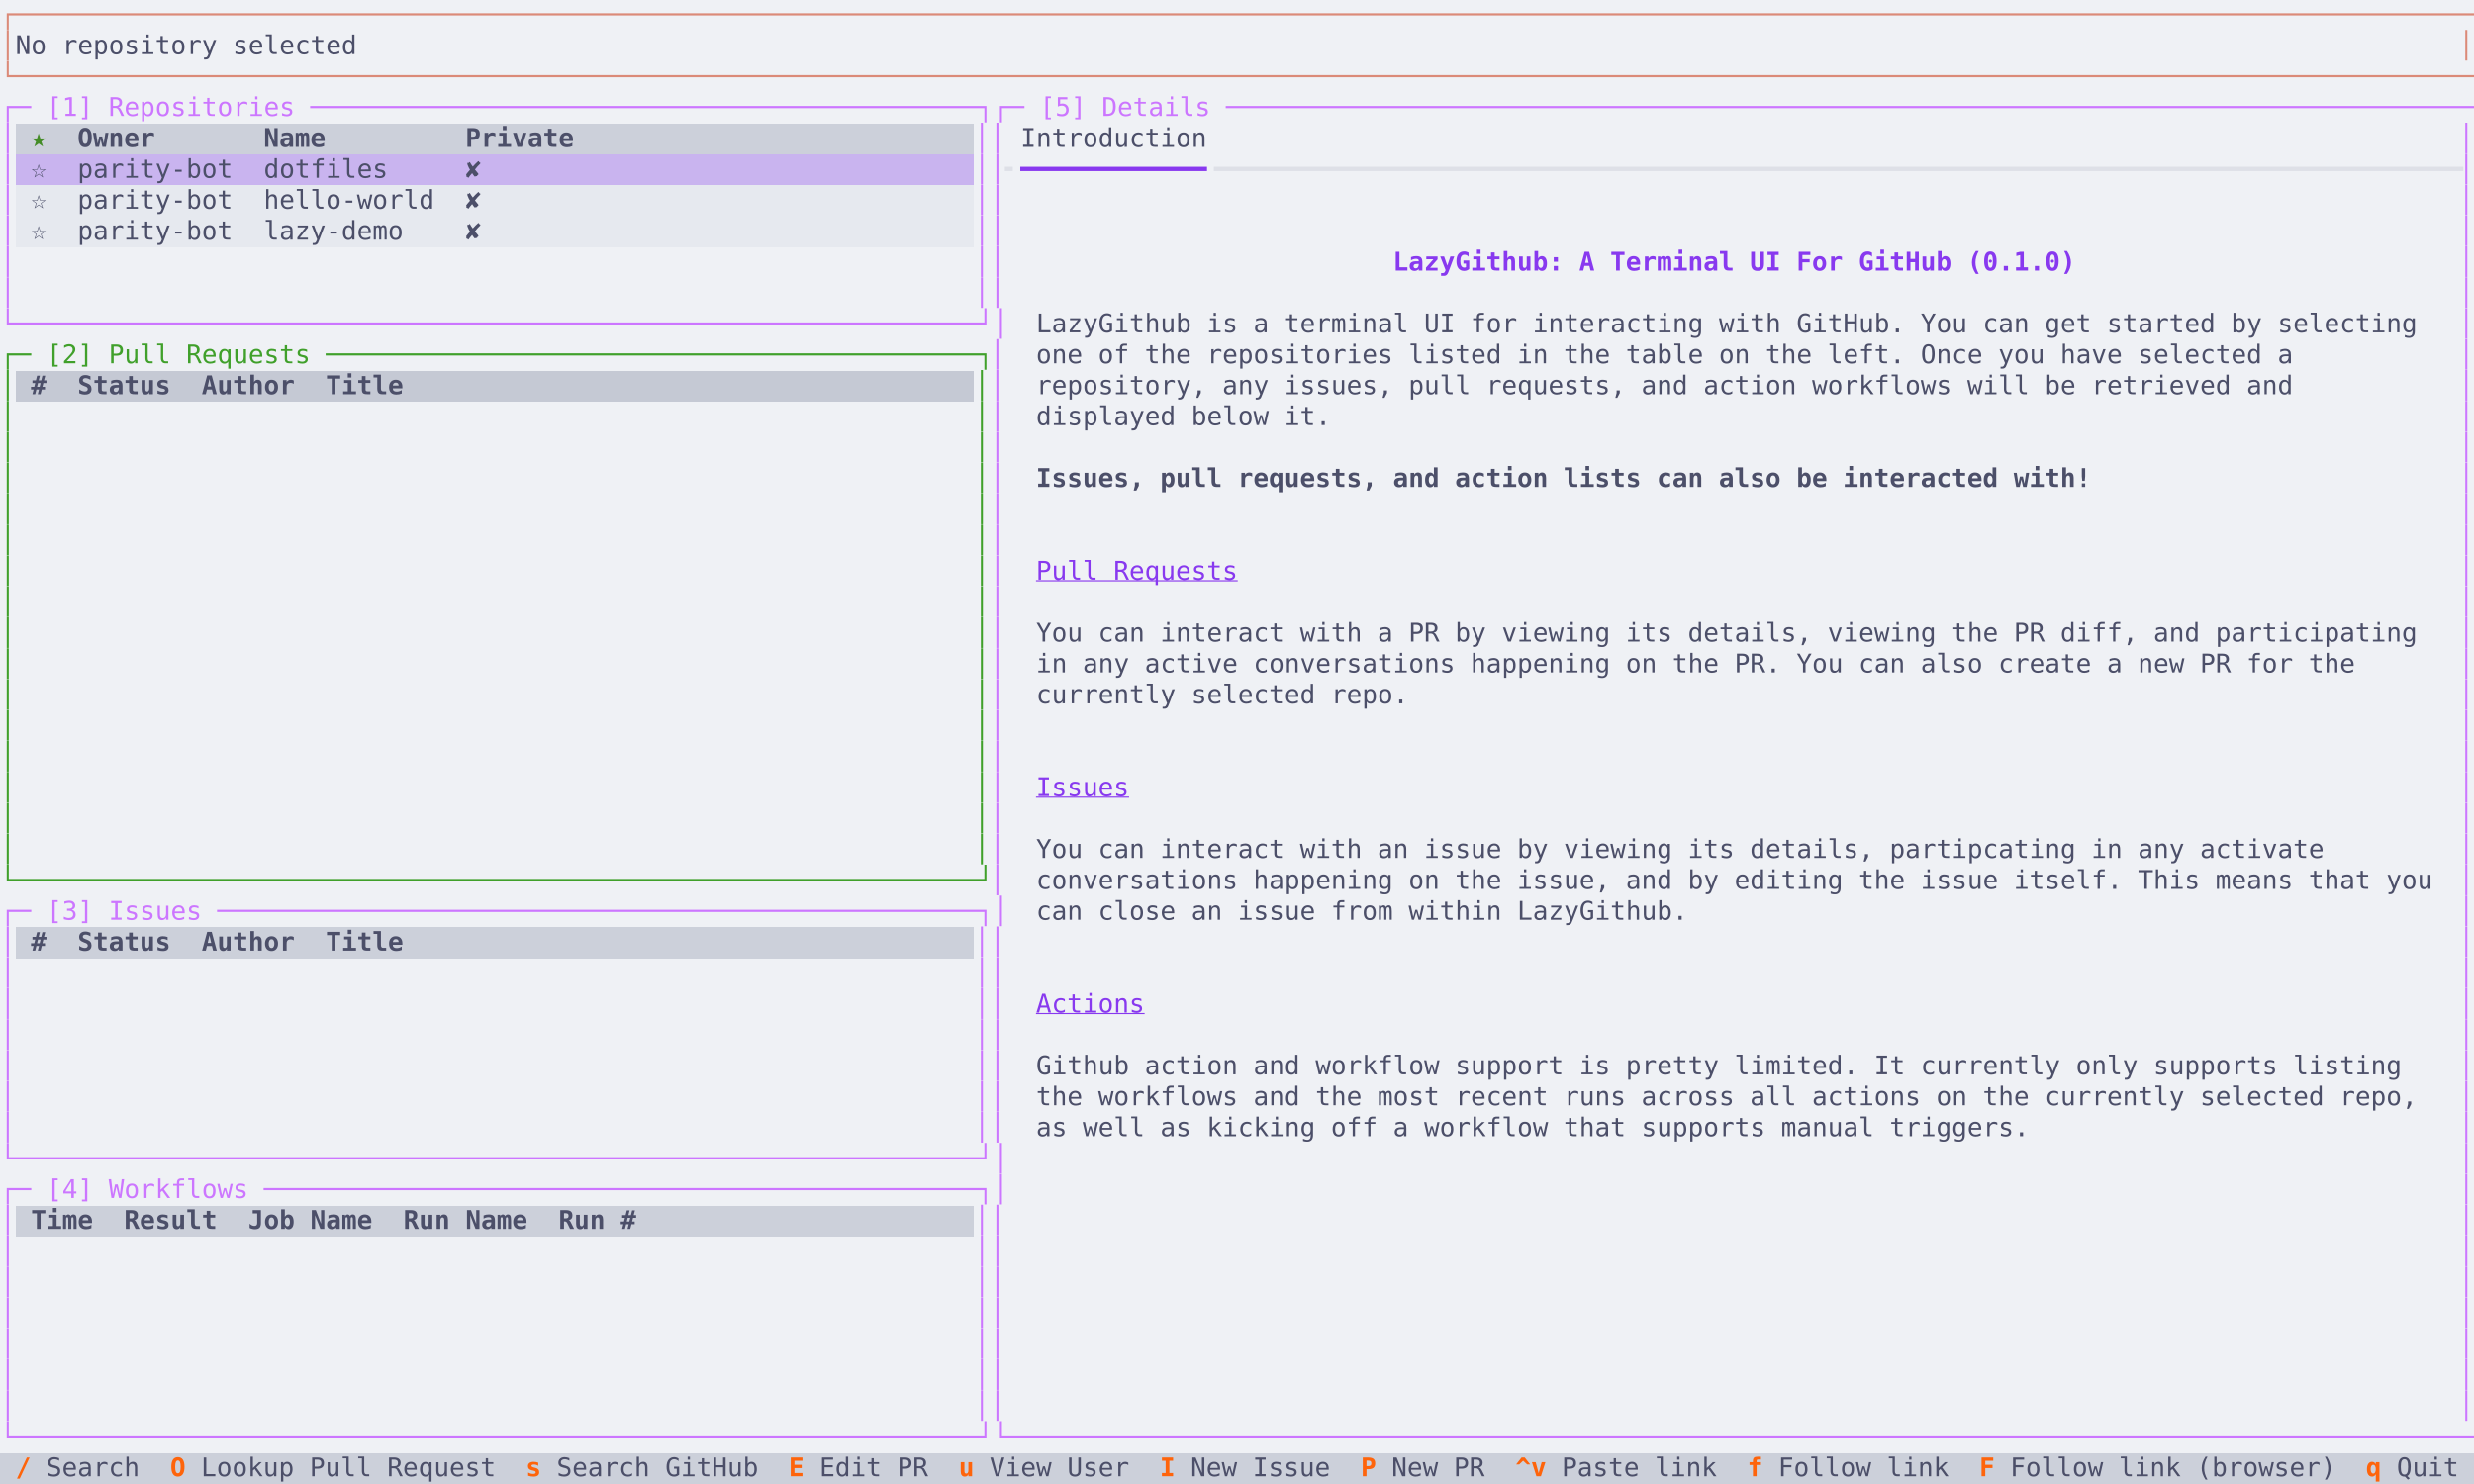
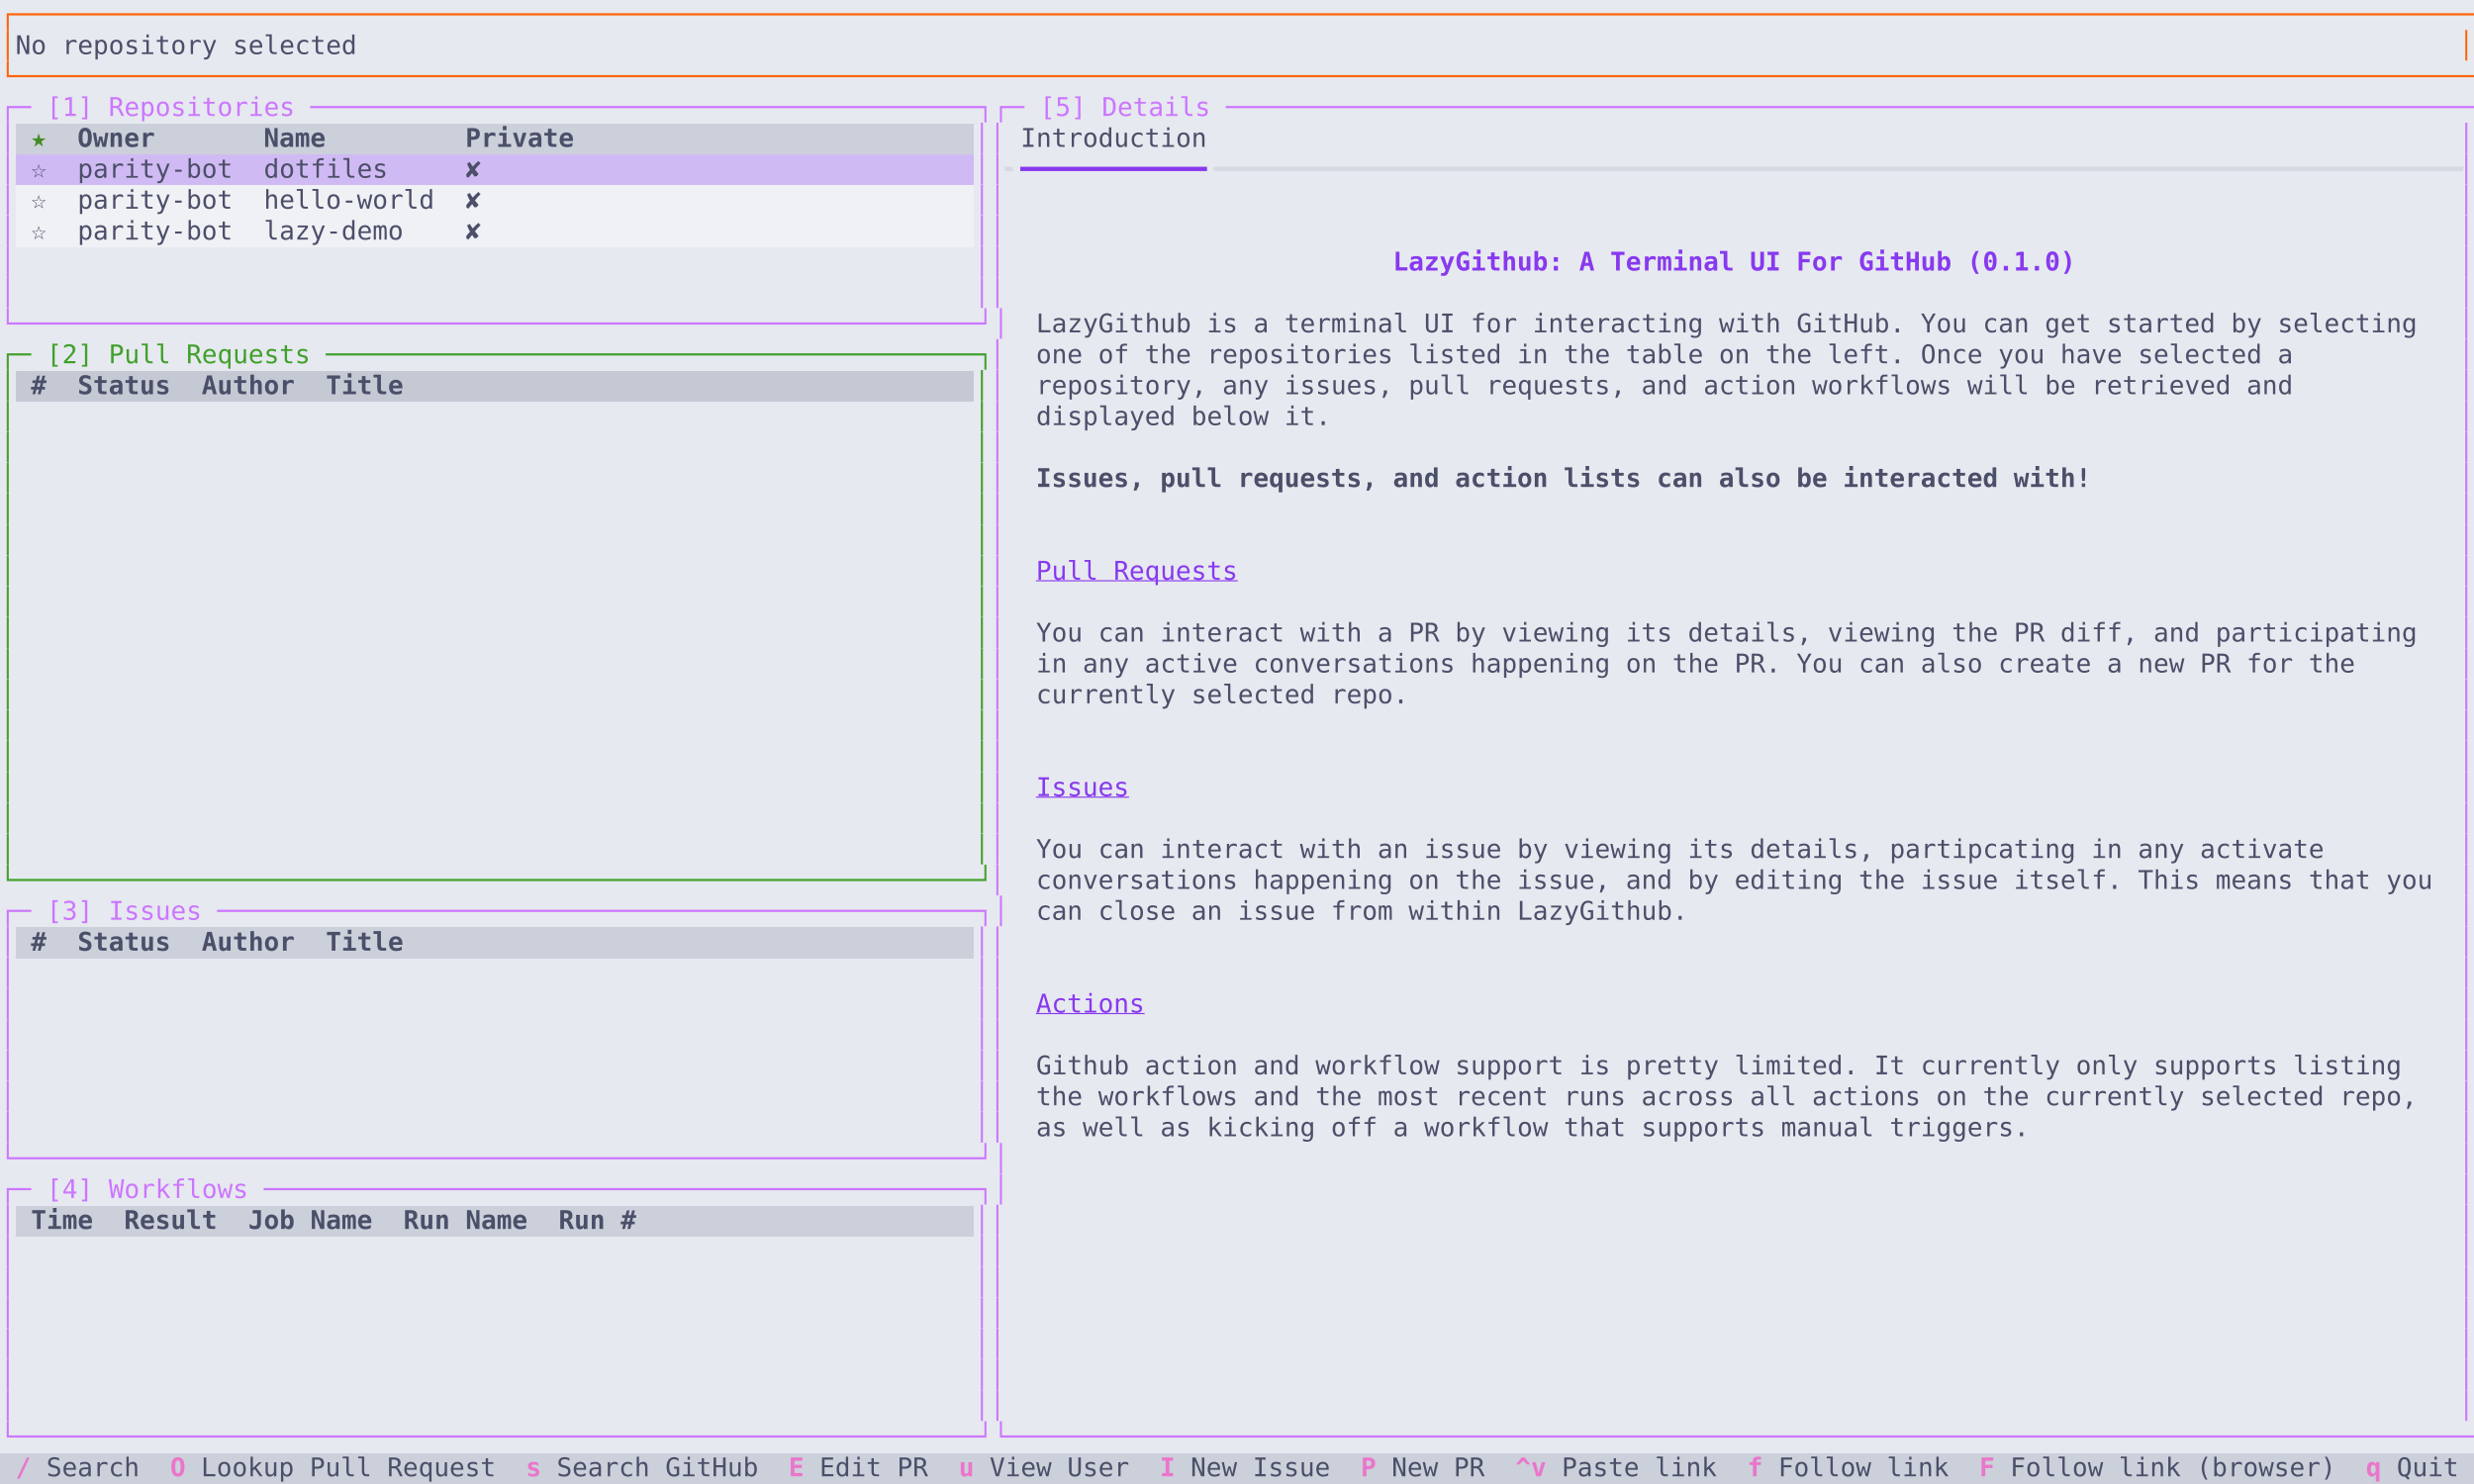
<svg xmlns="http://www.w3.org/2000/svg" width="1600" height="960" viewBox="0 0 1600 960" xml:space="preserve">
  <style>
text { font-family: ui-monospace, SFMono-Regular, Menlo, Consolas, 'DejaVu Sans Mono', 'Liberation Mono', 'Noto Sans Mono', monospace; font-size: 16.67px; white-space: pre; }
- .s0 { fill: #db8a78; }
+ .s0 { fill: #fe640b; }
.s1 { fill: #4c4f69; }
.s2 { fill: #cc76ff; }
.s3 { fill: #448c27; font-weight: bold; }
.s4 { fill: #4c4f69; font-weight: bold; }
- .s5 { fill: #dee0e7; }
+ .s5 { fill: #d6d9e1; }
.s6 { fill: #8839ef; }
.s7 { fill: #8839ef; font-weight: bold; }
.s8 { fill: #40a02b; }
.s9 { fill: #8839ef; text-decoration: underline; }
- .s10 { fill: #fe640b; font-weight: bold; }
+ .s10 { fill: #ea76cb; font-weight: bold; }
</style>
  <rect width="1600" height="960" fill="#1e1e1e" />
  <g shape-rendering="crispEdges">
-     <rect x="0" y="0" width="1600" height="20" fill="#eff1f5" />
-     <rect x="0" y="20" width="1600" height="20" fill="#eff1f5" />
-     <rect x="0" y="40" width="1600" height="20" fill="#eff1f5" />
-     <rect x="0" y="60" width="1600" height="20" fill="#eff1f5" />
-     <rect x="0" y="80" width="10" height="20" fill="#eff1f5" />
+     <rect x="0" y="0" width="1600" height="20" fill="#e6e9ef" />
+     <rect x="0" y="20" width="1600" height="20" fill="#e6e9ef" />
+     <rect x="0" y="40" width="1600" height="20" fill="#e6e9ef" />
+     <rect x="0" y="60" width="1600" height="20" fill="#e6e9ef" />
+     <rect x="0" y="80" width="10" height="20" fill="#e6e9ef" />
    <rect x="10" y="80" width="620" height="20" fill="#ccd0da" />
-     <rect x="630" y="80" width="970" height="20" fill="#eff1f5" />
-     <rect x="0" y="100" width="10" height="20" fill="#eff1f5" />
-     <rect x="10" y="100" width="620" height="20" fill="#c9b4ef" />
-     <rect x="630" y="100" width="970" height="20" fill="#eff1f5" />
-     <rect x="0" y="120" width="10" height="20" fill="#eff1f5" />
-     <rect x="10" y="120" width="620" height="20" fill="#e6e9ef" />
-     <rect x="630" y="120" width="970" height="20" fill="#eff1f5" />
-     <rect x="0" y="140" width="10" height="20" fill="#eff1f5" />
-     <rect x="10" y="140" width="620" height="20" fill="#e6e9ef" />
-     <rect x="630" y="140" width="970" height="20" fill="#eff1f5" />
-     <rect x="0" y="160" width="1600" height="20" fill="#eff1f5" />
-     <rect x="0" y="180" width="1600" height="20" fill="#eff1f5" />
-     <rect x="0" y="200" width="1600" height="20" fill="#eff1f5" />
-     <rect x="0" y="220" width="1600" height="20" fill="#eff1f5" />
-     <rect x="0" y="240" width="10" height="20" fill="#eff1f5" />
+     <rect x="630" y="80" width="970" height="20" fill="#e6e9ef" />
+     <rect x="0" y="100" width="10" height="20" fill="#e6e9ef" />
+     <rect x="10" y="100" width="620" height="20" fill="#d0baf3" />
+     <rect x="630" y="100" width="970" height="20" fill="#e6e9ef" />
+     <rect x="0" y="120" width="10" height="20" fill="#e6e9ef" />
+     <rect x="10" y="120" width="620" height="20" fill="#eff1f5" />
+     <rect x="630" y="120" width="970" height="20" fill="#e6e9ef" />
+     <rect x="0" y="140" width="10" height="20" fill="#e6e9ef" />
+     <rect x="10" y="140" width="620" height="20" fill="#eff1f5" />
+     <rect x="630" y="140" width="970" height="20" fill="#e6e9ef" />
+     <rect x="0" y="160" width="1600" height="20" fill="#e6e9ef" />
+     <rect x="0" y="180" width="1600" height="20" fill="#e6e9ef" />
+     <rect x="0" y="200" width="1600" height="20" fill="#e6e9ef" />
+     <rect x="0" y="220" width="1600" height="20" fill="#e6e9ef" />
+     <rect x="0" y="240" width="10" height="20" fill="#e6e9ef" />
    <rect x="10" y="240" width="620" height="20" fill="#c5c9d4" />
-     <rect x="630" y="240" width="970" height="20" fill="#eff1f5" />
-     <rect x="0" y="260" width="1600" height="20" fill="#eff1f5" />
-     <rect x="0" y="280" width="1600" height="20" fill="#eff1f5" />
-     <rect x="0" y="300" width="1600" height="20" fill="#eff1f5" />
-     <rect x="0" y="320" width="1600" height="20" fill="#eff1f5" />
-     <rect x="0" y="340" width="1600" height="20" fill="#eff1f5" />
-     <rect x="0" y="360" width="1600" height="20" fill="#eff1f5" />
-     <rect x="0" y="380" width="1600" height="20" fill="#eff1f5" />
-     <rect x="0" y="400" width="1600" height="20" fill="#eff1f5" />
-     <rect x="0" y="420" width="1600" height="20" fill="#eff1f5" />
-     <rect x="0" y="440" width="1600" height="20" fill="#eff1f5" />
-     <rect x="0" y="460" width="1600" height="20" fill="#eff1f5" />
-     <rect x="0" y="480" width="1600" height="20" fill="#eff1f5" />
-     <rect x="0" y="500" width="1600" height="20" fill="#eff1f5" />
-     <rect x="0" y="520" width="1600" height="20" fill="#eff1f5" />
-     <rect x="0" y="540" width="1600" height="20" fill="#eff1f5" />
-     <rect x="0" y="560" width="1600" height="20" fill="#eff1f5" />
-     <rect x="0" y="580" width="1600" height="20" fill="#eff1f5" />
-     <rect x="0" y="600" width="10" height="20" fill="#eff1f5" />
+     <rect x="630" y="240" width="970" height="20" fill="#e6e9ef" />
+     <rect x="0" y="260" width="1600" height="20" fill="#e6e9ef" />
+     <rect x="0" y="280" width="1600" height="20" fill="#e6e9ef" />
+     <rect x="0" y="300" width="1600" height="20" fill="#e6e9ef" />
+     <rect x="0" y="320" width="1600" height="20" fill="#e6e9ef" />
+     <rect x="0" y="340" width="1600" height="20" fill="#e6e9ef" />
+     <rect x="0" y="360" width="1600" height="20" fill="#e6e9ef" />
+     <rect x="0" y="380" width="1600" height="20" fill="#e6e9ef" />
+     <rect x="0" y="400" width="1600" height="20" fill="#e6e9ef" />
+     <rect x="0" y="420" width="1600" height="20" fill="#e6e9ef" />
+     <rect x="0" y="440" width="1600" height="20" fill="#e6e9ef" />
+     <rect x="0" y="460" width="1600" height="20" fill="#e6e9ef" />
+     <rect x="0" y="480" width="1600" height="20" fill="#e6e9ef" />
+     <rect x="0" y="500" width="1600" height="20" fill="#e6e9ef" />
+     <rect x="0" y="520" width="1600" height="20" fill="#e6e9ef" />
+     <rect x="0" y="540" width="1600" height="20" fill="#e6e9ef" />
+     <rect x="0" y="560" width="1600" height="20" fill="#e6e9ef" />
+     <rect x="0" y="580" width="1600" height="20" fill="#e6e9ef" />
+     <rect x="0" y="600" width="10" height="20" fill="#e6e9ef" />
    <rect x="10" y="600" width="620" height="20" fill="#ccd0da" />
-     <rect x="630" y="600" width="970" height="20" fill="#eff1f5" />
-     <rect x="0" y="620" width="1600" height="20" fill="#eff1f5" />
-     <rect x="0" y="640" width="1600" height="20" fill="#eff1f5" />
-     <rect x="0" y="660" width="1600" height="20" fill="#eff1f5" />
-     <rect x="0" y="680" width="1600" height="20" fill="#eff1f5" />
-     <rect x="0" y="700" width="1600" height="20" fill="#eff1f5" />
-     <rect x="0" y="720" width="1600" height="20" fill="#eff1f5" />
-     <rect x="0" y="740" width="1600" height="20" fill="#eff1f5" />
-     <rect x="0" y="760" width="1600" height="20" fill="#eff1f5" />
-     <rect x="0" y="780" width="10" height="20" fill="#eff1f5" />
+     <rect x="630" y="600" width="970" height="20" fill="#e6e9ef" />
+     <rect x="0" y="620" width="1600" height="20" fill="#e6e9ef" />
+     <rect x="0" y="640" width="1600" height="20" fill="#e6e9ef" />
+     <rect x="0" y="660" width="1600" height="20" fill="#e6e9ef" />
+     <rect x="0" y="680" width="1600" height="20" fill="#e6e9ef" />
+     <rect x="0" y="700" width="1600" height="20" fill="#e6e9ef" />
+     <rect x="0" y="720" width="1600" height="20" fill="#e6e9ef" />
+     <rect x="0" y="740" width="1600" height="20" fill="#e6e9ef" />
+     <rect x="0" y="760" width="1600" height="20" fill="#e6e9ef" />
+     <rect x="0" y="780" width="10" height="20" fill="#e6e9ef" />
    <rect x="10" y="780" width="620" height="20" fill="#ccd0da" />
-     <rect x="630" y="780" width="970" height="20" fill="#eff1f5" />
-     <rect x="0" y="800" width="1600" height="20" fill="#eff1f5" />
-     <rect x="0" y="820" width="1600" height="20" fill="#eff1f5" />
-     <rect x="0" y="840" width="1600" height="20" fill="#eff1f5" />
-     <rect x="0" y="860" width="1600" height="20" fill="#eff1f5" />
-     <rect x="0" y="880" width="1600" height="20" fill="#eff1f5" />
-     <rect x="0" y="900" width="1600" height="20" fill="#eff1f5" />
-     <rect x="0" y="920" width="1600" height="20" fill="#eff1f5" />
+     <rect x="630" y="780" width="970" height="20" fill="#e6e9ef" />
+     <rect x="0" y="800" width="1600" height="20" fill="#e6e9ef" />
+     <rect x="0" y="820" width="1600" height="20" fill="#e6e9ef" />
+     <rect x="0" y="840" width="1600" height="20" fill="#e6e9ef" />
+     <rect x="0" y="860" width="1600" height="20" fill="#e6e9ef" />
+     <rect x="0" y="880" width="1600" height="20" fill="#e6e9ef" />
+     <rect x="0" y="900" width="1600" height="20" fill="#e6e9ef" />
+     <rect x="0" y="920" width="1600" height="20" fill="#e6e9ef" />
    <rect x="0" y="940" width="1600" height="20" fill="#ccd0da" />
  </g>
  <text class="s0" x="0" y="15" textLength="1600" lengthAdjust="spacingAndGlyphs">┌──────────────────────────────────────────────────────────────────────────────────────────────────────────────────────────────────────────────────────────────┐</text>
  <text class="s0" x="0" y="35" textLength="10" lengthAdjust="spacingAndGlyphs">│</text>
  <text class="s1" x="10" y="35" textLength="1580" lengthAdjust="spacingAndGlyphs">No repository selected                                                                                                                                        </text>
  <text class="s0" x="1590" y="35" textLength="10" lengthAdjust="spacingAndGlyphs">│</text>
  <text class="s0" x="0" y="55" textLength="1600" lengthAdjust="spacingAndGlyphs">└──────────────────────────────────────────────────────────────────────────────────────────────────────────────────────────────────────────────────────────────┘</text>
  <text class="s2" x="0" y="75" textLength="1600" lengthAdjust="spacingAndGlyphs">┌─ [1] Repositories ───────────────────────────────────────────┐┌─ [5] Details ────────────────────────────────────────────────────────────────────────────────┐</text>
  <text class="s2" x="0" y="95" textLength="10" lengthAdjust="spacingAndGlyphs">│</text>
  <text class="s3" x="20" y="95" textLength="10" lengthAdjust="spacingAndGlyphs">★</text>
  <text class="s4" x="30" y="95" textLength="600" lengthAdjust="spacingAndGlyphs">  Owner       Name         Private                          </text>
  <text class="s2" x="630" y="95" textLength="20" lengthAdjust="spacingAndGlyphs">││</text>
  <text class="s1" x="650" y="95" textLength="940" lengthAdjust="spacingAndGlyphs"> Introduction                                                                                 </text>
  <text class="s2" x="1590" y="95" textLength="10" lengthAdjust="spacingAndGlyphs">│</text>
  <text class="s2" x="0" y="115" textLength="10" lengthAdjust="spacingAndGlyphs">│</text>
  <text class="s1" x="10" y="115" textLength="620" lengthAdjust="spacingAndGlyphs"> ☆  parity-bot  dotfiles     ✘                                </text>
  <text class="s2" x="630" y="115" textLength="20" lengthAdjust="spacingAndGlyphs">││</text>
  <text class="s5" x="650" y="115" textLength="10" lengthAdjust="spacingAndGlyphs">╸</text>
  <text class="s6" x="660" y="115" textLength="120" lengthAdjust="spacingAndGlyphs">━━━━━━━━━━━━</text>
  <text class="s5" x="780" y="115" textLength="810" lengthAdjust="spacingAndGlyphs">╺━━━━━━━━━━━━━━━━━━━━━━━━━━━━━━━━━━━━━━━━━━━━━━━━━━━━━━━━━━━━━━━━━━━━━━━━━━━━━━━━</text>
  <text class="s2" x="1590" y="115" textLength="10" lengthAdjust="spacingAndGlyphs">│</text>
  <text class="s2" x="0" y="135" textLength="10" lengthAdjust="spacingAndGlyphs">│</text>
  <text class="s1" x="10" y="135" textLength="620" lengthAdjust="spacingAndGlyphs"> ☆  parity-bot  hello-world  ✘                                </text>
  <text class="s2" x="630" y="135" textLength="20" lengthAdjust="spacingAndGlyphs">││</text>
  <text class="s2" x="1590" y="135" textLength="10" lengthAdjust="spacingAndGlyphs">│</text>
  <text class="s2" x="0" y="155" textLength="10" lengthAdjust="spacingAndGlyphs">│</text>
  <text class="s1" x="10" y="155" textLength="620" lengthAdjust="spacingAndGlyphs"> ☆  parity-bot  lazy-demo    ✘                                </text>
  <text class="s2" x="630" y="155" textLength="20" lengthAdjust="spacingAndGlyphs">││</text>
  <text class="s2" x="1590" y="155" textLength="10" lengthAdjust="spacingAndGlyphs">│</text>
  <text class="s2" x="0" y="175" textLength="10" lengthAdjust="spacingAndGlyphs">│</text>
  <text class="s2" x="630" y="175" textLength="20" lengthAdjust="spacingAndGlyphs">││</text>
  <text class="s7" x="670" y="175" textLength="900" lengthAdjust="spacingAndGlyphs">                       LazyGithub: A Terminal UI For GitHub (0.1.0)                       </text>
  <text class="s2" x="1590" y="175" textLength="10" lengthAdjust="spacingAndGlyphs">│</text>
  <text class="s2" x="0" y="195" textLength="10" lengthAdjust="spacingAndGlyphs">│</text>
  <text class="s2" x="630" y="195" textLength="20" lengthAdjust="spacingAndGlyphs">││</text>
  <text class="s2" x="1590" y="195" textLength="10" lengthAdjust="spacingAndGlyphs">│</text>
  <text class="s2" x="0" y="215" textLength="650" lengthAdjust="spacingAndGlyphs">└──────────────────────────────────────────────────────────────┘│</text>
  <text class="s1" x="650" y="215" textLength="940" lengthAdjust="spacingAndGlyphs">  LazyGithub is a terminal UI for interacting with GitHub. You can get started by selecting   </text>
  <text class="s2" x="1590" y="215" textLength="10" lengthAdjust="spacingAndGlyphs">│</text>
  <text class="s8" x="0" y="235" textLength="640" lengthAdjust="spacingAndGlyphs">┌─ [2] Pull Requests ──────────────────────────────────────────┐</text>
  <text class="s2" x="640" y="235" textLength="10" lengthAdjust="spacingAndGlyphs">│</text>
  <text class="s1" x="650" y="235" textLength="940" lengthAdjust="spacingAndGlyphs">  one of the repositories listed in the table on the left. Once you have selected a           </text>
  <text class="s2" x="1590" y="235" textLength="10" lengthAdjust="spacingAndGlyphs">│</text>
  <text class="s8" x="0" y="255" textLength="10" lengthAdjust="spacingAndGlyphs">│</text>
  <text class="s4" x="10" y="255" textLength="620" lengthAdjust="spacingAndGlyphs"> #  Status  Author  Title                                     </text>
  <text class="s8" x="630" y="255" textLength="10" lengthAdjust="spacingAndGlyphs">│</text>
  <text class="s2" x="640" y="255" textLength="10" lengthAdjust="spacingAndGlyphs">│</text>
  <text class="s1" x="650" y="255" textLength="940" lengthAdjust="spacingAndGlyphs">  repository, any issues, pull requests, and action workflows will be retrieved and           </text>
  <text class="s2" x="1590" y="255" textLength="10" lengthAdjust="spacingAndGlyphs">│</text>
  <text class="s8" x="0" y="275" textLength="10" lengthAdjust="spacingAndGlyphs">│</text>
  <text class="s8" x="630" y="275" textLength="10" lengthAdjust="spacingAndGlyphs">│</text>
  <text class="s2" x="640" y="275" textLength="10" lengthAdjust="spacingAndGlyphs">│</text>
  <text class="s1" x="650" y="275" textLength="940" lengthAdjust="spacingAndGlyphs">  displayed below it.                                                                         </text>
  <text class="s2" x="1590" y="275" textLength="10" lengthAdjust="spacingAndGlyphs">│</text>
  <text class="s8" x="0" y="295" textLength="10" lengthAdjust="spacingAndGlyphs">│</text>
  <text class="s8" x="630" y="295" textLength="10" lengthAdjust="spacingAndGlyphs">│</text>
  <text class="s2" x="640" y="295" textLength="10" lengthAdjust="spacingAndGlyphs">│</text>
  <text class="s2" x="1590" y="295" textLength="10" lengthAdjust="spacingAndGlyphs">│</text>
  <text class="s8" x="0" y="315" textLength="10" lengthAdjust="spacingAndGlyphs">│</text>
  <text class="s8" x="630" y="315" textLength="10" lengthAdjust="spacingAndGlyphs">│</text>
  <text class="s2" x="640" y="315" textLength="10" lengthAdjust="spacingAndGlyphs">│</text>
  <text class="s4" x="670" y="315" textLength="680" lengthAdjust="spacingAndGlyphs">Issues, pull requests, and action lists can also be interacted with!</text>
  <text class="s2" x="1590" y="315" textLength="10" lengthAdjust="spacingAndGlyphs">│</text>
  <text class="s8" x="0" y="335" textLength="10" lengthAdjust="spacingAndGlyphs">│</text>
  <text class="s8" x="630" y="335" textLength="10" lengthAdjust="spacingAndGlyphs">│</text>
  <text class="s2" x="640" y="335" textLength="10" lengthAdjust="spacingAndGlyphs">│</text>
  <text class="s2" x="1590" y="335" textLength="10" lengthAdjust="spacingAndGlyphs">│</text>
  <text class="s8" x="0" y="355" textLength="10" lengthAdjust="spacingAndGlyphs">│</text>
  <text class="s8" x="630" y="355" textLength="10" lengthAdjust="spacingAndGlyphs">│</text>
  <text class="s2" x="640" y="355" textLength="10" lengthAdjust="spacingAndGlyphs">│</text>
  <text class="s2" x="1590" y="355" textLength="10" lengthAdjust="spacingAndGlyphs">│</text>
  <text class="s8" x="0" y="375" textLength="10" lengthAdjust="spacingAndGlyphs">│</text>
  <text class="s8" x="630" y="375" textLength="10" lengthAdjust="spacingAndGlyphs">│</text>
  <text class="s2" x="640" y="375" textLength="10" lengthAdjust="spacingAndGlyphs">│</text>
  <text class="s9" x="670" y="375" textLength="130" lengthAdjust="spacingAndGlyphs">Pull Requests</text>
  <text class="s2" x="1590" y="375" textLength="10" lengthAdjust="spacingAndGlyphs">│</text>
  <text class="s8" x="0" y="395" textLength="10" lengthAdjust="spacingAndGlyphs">│</text>
  <text class="s8" x="630" y="395" textLength="10" lengthAdjust="spacingAndGlyphs">│</text>
  <text class="s2" x="640" y="395" textLength="10" lengthAdjust="spacingAndGlyphs">│</text>
  <text class="s2" x="1590" y="395" textLength="10" lengthAdjust="spacingAndGlyphs">│</text>
  <text class="s8" x="0" y="415" textLength="10" lengthAdjust="spacingAndGlyphs">│</text>
  <text class="s8" x="630" y="415" textLength="10" lengthAdjust="spacingAndGlyphs">│</text>
  <text class="s2" x="640" y="415" textLength="10" lengthAdjust="spacingAndGlyphs">│</text>
  <text class="s1" x="650" y="415" textLength="940" lengthAdjust="spacingAndGlyphs">  You can interact with a PR by viewing its details, viewing the PR diff, and participating   </text>
  <text class="s2" x="1590" y="415" textLength="10" lengthAdjust="spacingAndGlyphs">│</text>
  <text class="s8" x="0" y="435" textLength="10" lengthAdjust="spacingAndGlyphs">│</text>
  <text class="s8" x="630" y="435" textLength="10" lengthAdjust="spacingAndGlyphs">│</text>
  <text class="s2" x="640" y="435" textLength="10" lengthAdjust="spacingAndGlyphs">│</text>
  <text class="s1" x="650" y="435" textLength="940" lengthAdjust="spacingAndGlyphs">  in any active conversations happening on the PR. You can also create a new PR for the       </text>
  <text class="s2" x="1590" y="435" textLength="10" lengthAdjust="spacingAndGlyphs">│</text>
  <text class="s8" x="0" y="455" textLength="10" lengthAdjust="spacingAndGlyphs">│</text>
  <text class="s8" x="630" y="455" textLength="10" lengthAdjust="spacingAndGlyphs">│</text>
  <text class="s2" x="640" y="455" textLength="10" lengthAdjust="spacingAndGlyphs">│</text>
  <text class="s1" x="650" y="455" textLength="940" lengthAdjust="spacingAndGlyphs">  currently selected repo.                                                                    </text>
  <text class="s2" x="1590" y="455" textLength="10" lengthAdjust="spacingAndGlyphs">│</text>
  <text class="s8" x="0" y="475" textLength="10" lengthAdjust="spacingAndGlyphs">│</text>
  <text class="s8" x="630" y="475" textLength="10" lengthAdjust="spacingAndGlyphs">│</text>
  <text class="s2" x="640" y="475" textLength="10" lengthAdjust="spacingAndGlyphs">│</text>
  <text class="s2" x="1590" y="475" textLength="10" lengthAdjust="spacingAndGlyphs">│</text>
  <text class="s8" x="0" y="495" textLength="10" lengthAdjust="spacingAndGlyphs">│</text>
  <text class="s8" x="630" y="495" textLength="10" lengthAdjust="spacingAndGlyphs">│</text>
  <text class="s2" x="640" y="495" textLength="10" lengthAdjust="spacingAndGlyphs">│</text>
  <text class="s2" x="1590" y="495" textLength="10" lengthAdjust="spacingAndGlyphs">│</text>
  <text class="s8" x="0" y="515" textLength="10" lengthAdjust="spacingAndGlyphs">│</text>
  <text class="s8" x="630" y="515" textLength="10" lengthAdjust="spacingAndGlyphs">│</text>
  <text class="s2" x="640" y="515" textLength="10" lengthAdjust="spacingAndGlyphs">│</text>
  <text class="s9" x="670" y="515" textLength="60" lengthAdjust="spacingAndGlyphs">Issues</text>
  <text class="s2" x="1590" y="515" textLength="10" lengthAdjust="spacingAndGlyphs">│</text>
  <text class="s8" x="0" y="535" textLength="10" lengthAdjust="spacingAndGlyphs">│</text>
  <text class="s8" x="630" y="535" textLength="10" lengthAdjust="spacingAndGlyphs">│</text>
  <text class="s2" x="640" y="535" textLength="10" lengthAdjust="spacingAndGlyphs">│</text>
  <text class="s2" x="1590" y="535" textLength="10" lengthAdjust="spacingAndGlyphs">│</text>
  <text class="s8" x="0" y="555" textLength="10" lengthAdjust="spacingAndGlyphs">│</text>
  <text class="s8" x="630" y="555" textLength="10" lengthAdjust="spacingAndGlyphs">│</text>
  <text class="s2" x="640" y="555" textLength="10" lengthAdjust="spacingAndGlyphs">│</text>
  <text class="s1" x="650" y="555" textLength="940" lengthAdjust="spacingAndGlyphs">  You can interact with an issue by viewing its details, partipcating in any activate         </text>
  <text class="s2" x="1590" y="555" textLength="10" lengthAdjust="spacingAndGlyphs">│</text>
  <text class="s8" x="0" y="575" textLength="640" lengthAdjust="spacingAndGlyphs">└──────────────────────────────────────────────────────────────┘</text>
  <text class="s2" x="640" y="575" textLength="10" lengthAdjust="spacingAndGlyphs">│</text>
  <text class="s1" x="650" y="575" textLength="940" lengthAdjust="spacingAndGlyphs">  conversations happening on the issue, and by editing the issue itself. This means that you  </text>
  <text class="s2" x="1590" y="575" textLength="10" lengthAdjust="spacingAndGlyphs">│</text>
  <text class="s2" x="0" y="595" textLength="650" lengthAdjust="spacingAndGlyphs">┌─ [3] Issues ─────────────────────────────────────────────────┐│</text>
  <text class="s1" x="650" y="595" textLength="940" lengthAdjust="spacingAndGlyphs">  can close an issue from within LazyGithub.                                                  </text>
  <text class="s2" x="1590" y="595" textLength="10" lengthAdjust="spacingAndGlyphs">│</text>
  <text class="s2" x="0" y="615" textLength="10" lengthAdjust="spacingAndGlyphs">│</text>
  <text class="s4" x="10" y="615" textLength="620" lengthAdjust="spacingAndGlyphs"> #  Status  Author  Title                                     </text>
  <text class="s2" x="630" y="615" textLength="20" lengthAdjust="spacingAndGlyphs">││</text>
  <text class="s2" x="1590" y="615" textLength="10" lengthAdjust="spacingAndGlyphs">│</text>
  <text class="s2" x="0" y="635" textLength="10" lengthAdjust="spacingAndGlyphs">│</text>
  <text class="s2" x="630" y="635" textLength="20" lengthAdjust="spacingAndGlyphs">││</text>
  <text class="s2" x="1590" y="635" textLength="10" lengthAdjust="spacingAndGlyphs">│</text>
  <text class="s2" x="0" y="655" textLength="10" lengthAdjust="spacingAndGlyphs">│</text>
  <text class="s2" x="630" y="655" textLength="20" lengthAdjust="spacingAndGlyphs">││</text>
  <text class="s9" x="670" y="655" textLength="70" lengthAdjust="spacingAndGlyphs">Actions</text>
  <text class="s2" x="1590" y="655" textLength="10" lengthAdjust="spacingAndGlyphs">│</text>
  <text class="s2" x="0" y="675" textLength="10" lengthAdjust="spacingAndGlyphs">│</text>
  <text class="s2" x="630" y="675" textLength="20" lengthAdjust="spacingAndGlyphs">││</text>
  <text class="s2" x="1590" y="675" textLength="10" lengthAdjust="spacingAndGlyphs">│</text>
  <text class="s2" x="0" y="695" textLength="10" lengthAdjust="spacingAndGlyphs">│</text>
  <text class="s2" x="630" y="695" textLength="20" lengthAdjust="spacingAndGlyphs">││</text>
  <text class="s1" x="650" y="695" textLength="940" lengthAdjust="spacingAndGlyphs">  Github action and workflow support is pretty limited. It currently only supports listing    </text>
  <text class="s2" x="1590" y="695" textLength="10" lengthAdjust="spacingAndGlyphs">│</text>
  <text class="s2" x="0" y="715" textLength="10" lengthAdjust="spacingAndGlyphs">│</text>
  <text class="s2" x="630" y="715" textLength="20" lengthAdjust="spacingAndGlyphs">││</text>
  <text class="s1" x="650" y="715" textLength="940" lengthAdjust="spacingAndGlyphs">  the workflows and the most recent runs across all actions on the currently selected repo,   </text>
  <text class="s2" x="1590" y="715" textLength="10" lengthAdjust="spacingAndGlyphs">│</text>
  <text class="s2" x="0" y="735" textLength="10" lengthAdjust="spacingAndGlyphs">│</text>
  <text class="s2" x="630" y="735" textLength="20" lengthAdjust="spacingAndGlyphs">││</text>
  <text class="s1" x="650" y="735" textLength="940" lengthAdjust="spacingAndGlyphs">  as well as kicking off a workflow that supports manual triggers.                            </text>
  <text class="s2" x="1590" y="735" textLength="10" lengthAdjust="spacingAndGlyphs">│</text>
  <text class="s2" x="0" y="755" textLength="650" lengthAdjust="spacingAndGlyphs">└──────────────────────────────────────────────────────────────┘│</text>
  <text class="s2" x="1590" y="755" textLength="10" lengthAdjust="spacingAndGlyphs">│</text>
  <text class="s2" x="0" y="775" textLength="650" lengthAdjust="spacingAndGlyphs">┌─ [4] Workflows ──────────────────────────────────────────────┐│</text>
  <text class="s2" x="1590" y="775" textLength="10" lengthAdjust="spacingAndGlyphs">│</text>
  <text class="s2" x="0" y="795" textLength="10" lengthAdjust="spacingAndGlyphs">│</text>
  <text class="s4" x="10" y="795" textLength="620" lengthAdjust="spacingAndGlyphs"> Time  Result  Job Name  Run Name  Run #                      </text>
  <text class="s2" x="630" y="795" textLength="20" lengthAdjust="spacingAndGlyphs">││</text>
  <text class="s2" x="1590" y="795" textLength="10" lengthAdjust="spacingAndGlyphs">│</text>
  <text class="s2" x="0" y="815" textLength="10" lengthAdjust="spacingAndGlyphs">│</text>
  <text class="s2" x="630" y="815" textLength="20" lengthAdjust="spacingAndGlyphs">││</text>
  <text class="s2" x="1590" y="815" textLength="10" lengthAdjust="spacingAndGlyphs">│</text>
  <text class="s2" x="0" y="835" textLength="10" lengthAdjust="spacingAndGlyphs">│</text>
  <text class="s2" x="630" y="835" textLength="20" lengthAdjust="spacingAndGlyphs">││</text>
  <text class="s2" x="1590" y="835" textLength="10" lengthAdjust="spacingAndGlyphs">│</text>
  <text class="s2" x="0" y="855" textLength="10" lengthAdjust="spacingAndGlyphs">│</text>
  <text class="s2" x="630" y="855" textLength="20" lengthAdjust="spacingAndGlyphs">││</text>
  <text class="s2" x="1590" y="855" textLength="10" lengthAdjust="spacingAndGlyphs">│</text>
  <text class="s2" x="0" y="875" textLength="10" lengthAdjust="spacingAndGlyphs">│</text>
  <text class="s2" x="630" y="875" textLength="20" lengthAdjust="spacingAndGlyphs">││</text>
  <text class="s2" x="1590" y="875" textLength="10" lengthAdjust="spacingAndGlyphs">│</text>
  <text class="s2" x="0" y="895" textLength="10" lengthAdjust="spacingAndGlyphs">│</text>
  <text class="s2" x="630" y="895" textLength="20" lengthAdjust="spacingAndGlyphs">││</text>
  <text class="s2" x="1590" y="895" textLength="10" lengthAdjust="spacingAndGlyphs">│</text>
  <text class="s2" x="0" y="915" textLength="10" lengthAdjust="spacingAndGlyphs">│</text>
  <text class="s2" x="630" y="915" textLength="20" lengthAdjust="spacingAndGlyphs">││</text>
  <text class="s2" x="1590" y="915" textLength="10" lengthAdjust="spacingAndGlyphs">│</text>
  <text class="s2" x="0" y="935" textLength="1600" lengthAdjust="spacingAndGlyphs">└──────────────────────────────────────────────────────────────┘└──────────────────────────────────────────────────────────────────────────────────────────────┘</text>
  <text class="s10" x="0" y="955" textLength="30" lengthAdjust="spacingAndGlyphs"> / </text>
  <text class="s1" x="30" y="955" textLength="70" lengthAdjust="spacingAndGlyphs">Search </text>
  <text class="s10" x="100" y="955" textLength="30" lengthAdjust="spacingAndGlyphs"> O </text>
  <text class="s1" x="130" y="955" textLength="200" lengthAdjust="spacingAndGlyphs">Lookup Pull Request </text>
  <text class="s10" x="330" y="955" textLength="30" lengthAdjust="spacingAndGlyphs"> s </text>
  <text class="s1" x="360" y="955" textLength="140" lengthAdjust="spacingAndGlyphs">Search GitHub </text>
  <text class="s10" x="500" y="955" textLength="30" lengthAdjust="spacingAndGlyphs"> E </text>
  <text class="s1" x="530" y="955" textLength="80" lengthAdjust="spacingAndGlyphs">Edit PR </text>
  <text class="s10" x="610" y="955" textLength="30" lengthAdjust="spacingAndGlyphs"> u </text>
  <text class="s1" x="640" y="955" textLength="100" lengthAdjust="spacingAndGlyphs">View User </text>
  <text class="s10" x="740" y="955" textLength="30" lengthAdjust="spacingAndGlyphs"> I </text>
  <text class="s1" x="770" y="955" textLength="100" lengthAdjust="spacingAndGlyphs">New Issue </text>
  <text class="s10" x="870" y="955" textLength="30" lengthAdjust="spacingAndGlyphs"> P </text>
  <text class="s1" x="900" y="955" textLength="70" lengthAdjust="spacingAndGlyphs">New PR </text>
  <text class="s10" x="970" y="955" textLength="40" lengthAdjust="spacingAndGlyphs"> ^v </text>
  <text class="s1" x="1010" y="955" textLength="110" lengthAdjust="spacingAndGlyphs">Paste link </text>
  <text class="s10" x="1120" y="955" textLength="30" lengthAdjust="spacingAndGlyphs"> f </text>
  <text class="s1" x="1150" y="955" textLength="120" lengthAdjust="spacingAndGlyphs">Follow link </text>
  <text class="s10" x="1270" y="955" textLength="30" lengthAdjust="spacingAndGlyphs"> F </text>
  <text class="s1" x="1300" y="955" textLength="220" lengthAdjust="spacingAndGlyphs">Follow link (browser) </text>
  <text class="s10" x="1520" y="955" textLength="30" lengthAdjust="spacingAndGlyphs"> q </text>
  <text class="s1" x="1550" y="955" textLength="50" lengthAdjust="spacingAndGlyphs">Quit </text>
</svg>
